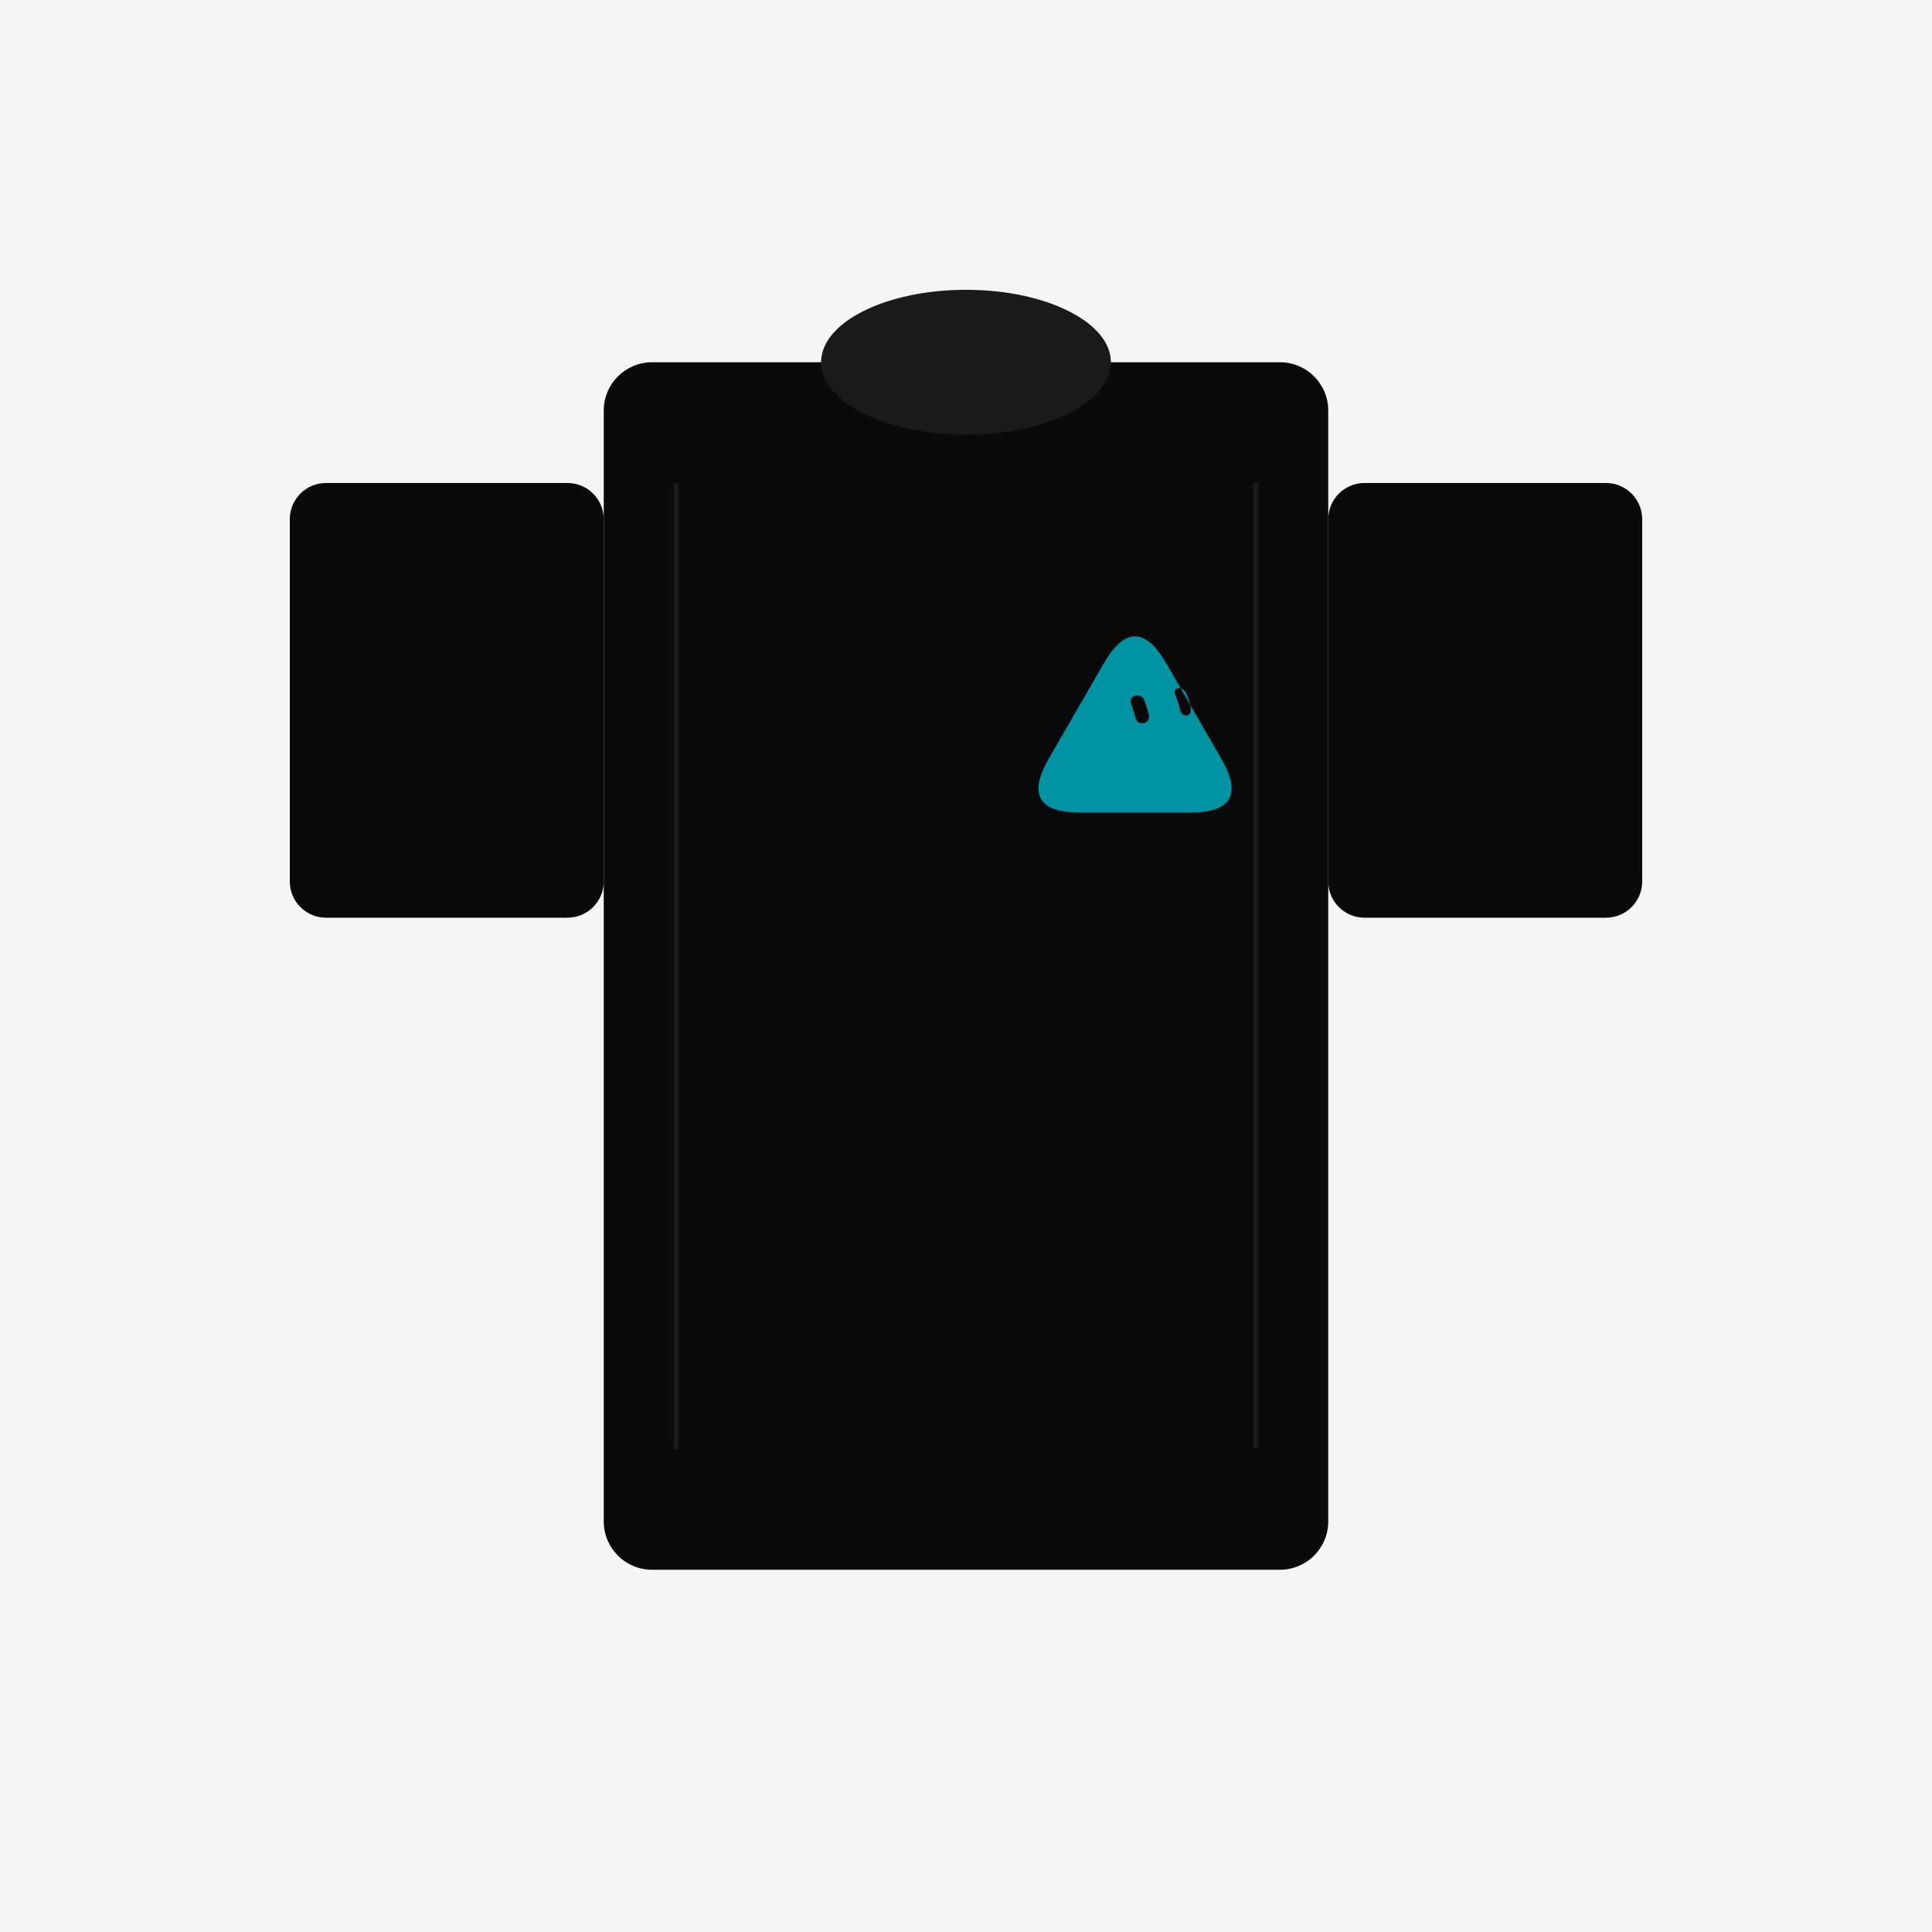
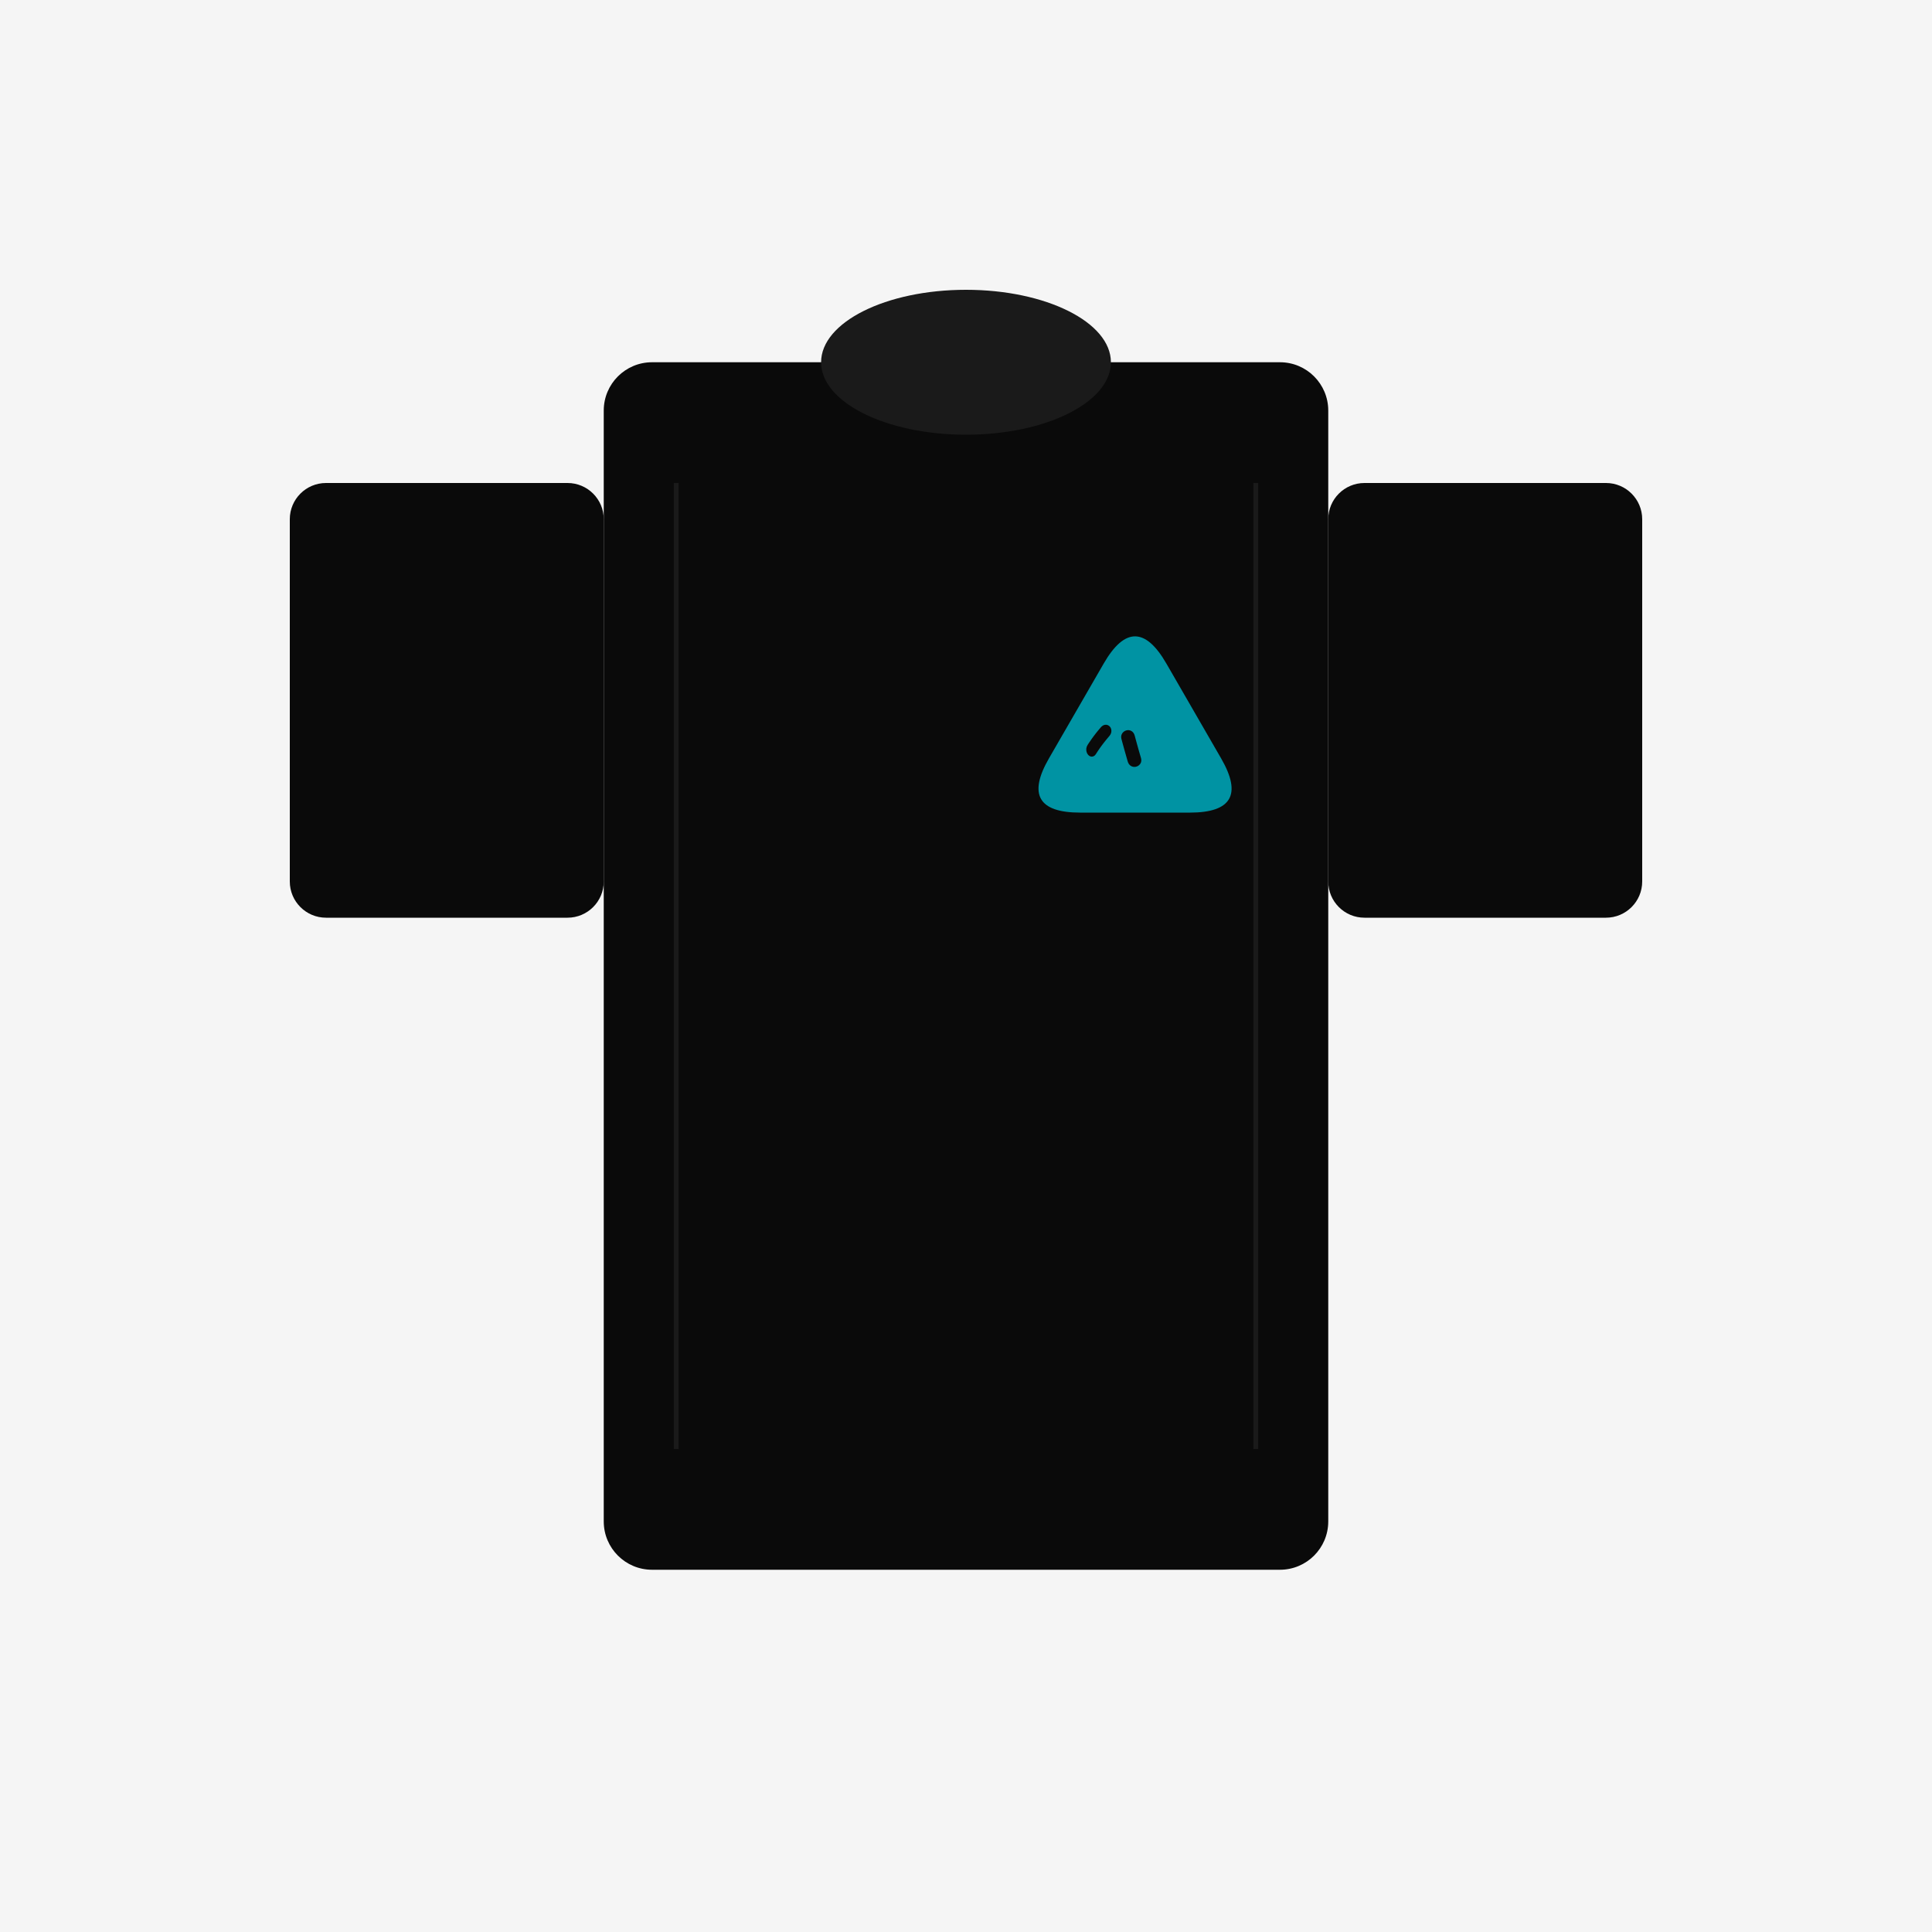
<svg xmlns="http://www.w3.org/2000/svg" width="800" height="800" viewBox="0 0 800 800">
  <defs>
    <style>
      .flatlay-background { fill: #F5F5F5; }
      .tee { fill: #0A0A0A; }
    </style>
  </defs>
  <rect width="800" height="800" class="flatlay-background" />
  <g class="tee">
    <rect x="250" y="150" width="300" height="500" rx="20" fill="#0A0A0A" />
    <ellipse cx="400" cy="150" rx="60" ry="30" fill="#1A1A1A" />
    <rect x="120" y="200" width="130" height="180" rx="15" fill="#0A0A0A" />
    <rect x="550" y="200" width="130" height="180" rx="15" fill="#0A0A0A" />
    <line x1="280" y1="200" x2="280" y2="600" stroke="#1A1A1A" stroke-width="2" />
    <line x1="520" y1="200" x2="520" y2="600" stroke="#1A1A1A" stroke-width="2" />
  </g>
  <g transform="translate(430, 260) scale(0.35)">
-     <g class="grok-bot-mark" data-official-id="wedge" data-picker-shape="rounded-triangle">
-       <path class="grok-bot-mark__compound" fill="#0093A3" fill-rule="evenodd" d="M77.26 42.06Q114.27 -22.05 151.28 42.06L216.15 154.43Q253.17 218.53 179.14 218.53L49.4 218.53Q-24.62 218.53 12.39 154.43Z M117.35 79.87L119.15 80.12L120.84 80.69L122.39 81.56L123.68 82.76L124.66 84.23L125.39 85.85L125.99 87.53L126.56 89.23L127.13 90.93L127.70 92.62L128.25 94.32L128.78 96.04L129.30 97.75L129.79 99.48L130.25 101.21L130.69 102.96L130.93 104.76L130.77 106.59L130.18 108.37L129.15 109.98L127.77 111.30L126.13 112.26L124.33 112.83L122.49 112.99L120.70 112.74L119.04 112.09L117.57 111.10L116.37 109.81L115.49 108.28L114.85 106.61L114.36 104.88L113.90 103.15L113.40 101.42L112.89 99.71L112.36 97.99L111.82 96.29L111.27 94.58L110.70 92.88L110.06 91.22L109.45 89.54L109.03 87.79L109.02 85.96L109.56 84.16L110.59 82.57L112.01 81.28L113.69 80.41L115.51 79.95Z M166.02 71.21L167.81 71.44L169.44 71.99L170.87 72.80L172.16 73.79L173.27 74.95L174.18 76.26L174.94 77.68L175.60 79.15L176.21 80.67L176.79 82.19L177.36 83.72L177.89 85.27L178.38 86.84L178.85 88.41L179.28 90.02L179.67 91.63L180.02 93.26L180.34 94.92L180.46 96.63L180.27 98.42L179.75 100.24L178.72 101.99L177.06 103.30L175.12 103.79L173.31 103.64L171.72 103.02L170.38 102.09L169.29 100.93L168.44 99.57L167.82 98.07L167.37 96.49L166.99 94.87L166.62 93.23L166.21 91.62L165.79 90.03L165.32 88.45L164.82 86.88L164.30 85.32L163.75 83.78L163.16 82.27L162.53 80.77L161.88 79.28L161.28 77.76L160.99 76.11L161.23 74.32L162.29 72.61L164.08 71.51Z" />
+     <g class="grok-bot-mark" data-official-id="wedge" data-picker-shape="rounded-triangle" data-expression="8">
+       <path class="grok-bot-mark__compound" fill="#0093A3" fill-rule="evenodd" d="M77.26 42.06Q114.27 -22.05 151.28 42.06L216.15 154.43Q253.17 218.53 179.14 218.53L49.4 218.53Q-24.62 218.53 12.39 154.43Z M80.20 114.57L82.23 115.08L83.98 116.23L85.30 117.87L86.08 119.80L86.32 121.89L86.06 123.96L85.28 125.91L84.11 127.65L82.76 129.26L81.40 130.87L80.07 132.49L78.75 134.12L77.45 135.77L76.16 137.44L74.90 139.12L73.66 140.81L72.44 142.53L71.25 144.25L70.08 146.00L68.94 147.77L67.80 149.54L66.42 151.11L64.59 152.12L62.52 152.32L60.53 151.66L58.91 150.35L57.70 148.64L56.92 146.68L56.57 144.61L56.64 142.52L57.15 140.49L58.08 138.61L59.21 136.83L60.39 135.09L61.58 133.36L62.78 131.63L64.00 129.93L65.24 128.24L66.51 126.56L67.79 124.90L69.10 123.25L70.42 121.62L71.77 120.01L73.13 118.40L74.53 116.84L76.19 115.55L78.12 114.74Z M106.92 120.96L109.08 121.50L111.00 122.66L112.52 124.30L113.52 126.30L114.16 128.45L114.74 130.63L115.33 132.79L115.92 134.95L116.51 137.12L117.12 139.28L117.72 141.45L118.33 143.61L118.94 145.77L119.56 147.93L120.19 150.08L120.82 152.24L121.43 154.40L121.73 156.62L121.41 158.83L120.44 160.84L118.94 162.50L117.05 163.70L114.91 164.37L112.67 164.45L110.51 163.91L108.58 162.77L107.04 161.15L106.00 159.16L105.32 157.02L104.71 154.86L104.09 152.71L103.48 150.54L102.86 148.38L102.25 146.22L101.64 144.06L101.04 141.90L100.45 139.73L99.85 137.57L99.26 135.41L98.67 133.23L98.09 131.07L97.83 128.85L98.19 126.64L99.17 124.62L100.67 122.96L102.55 121.75L104.68 121.06Z" />
    </g>
  </g>
</svg>
